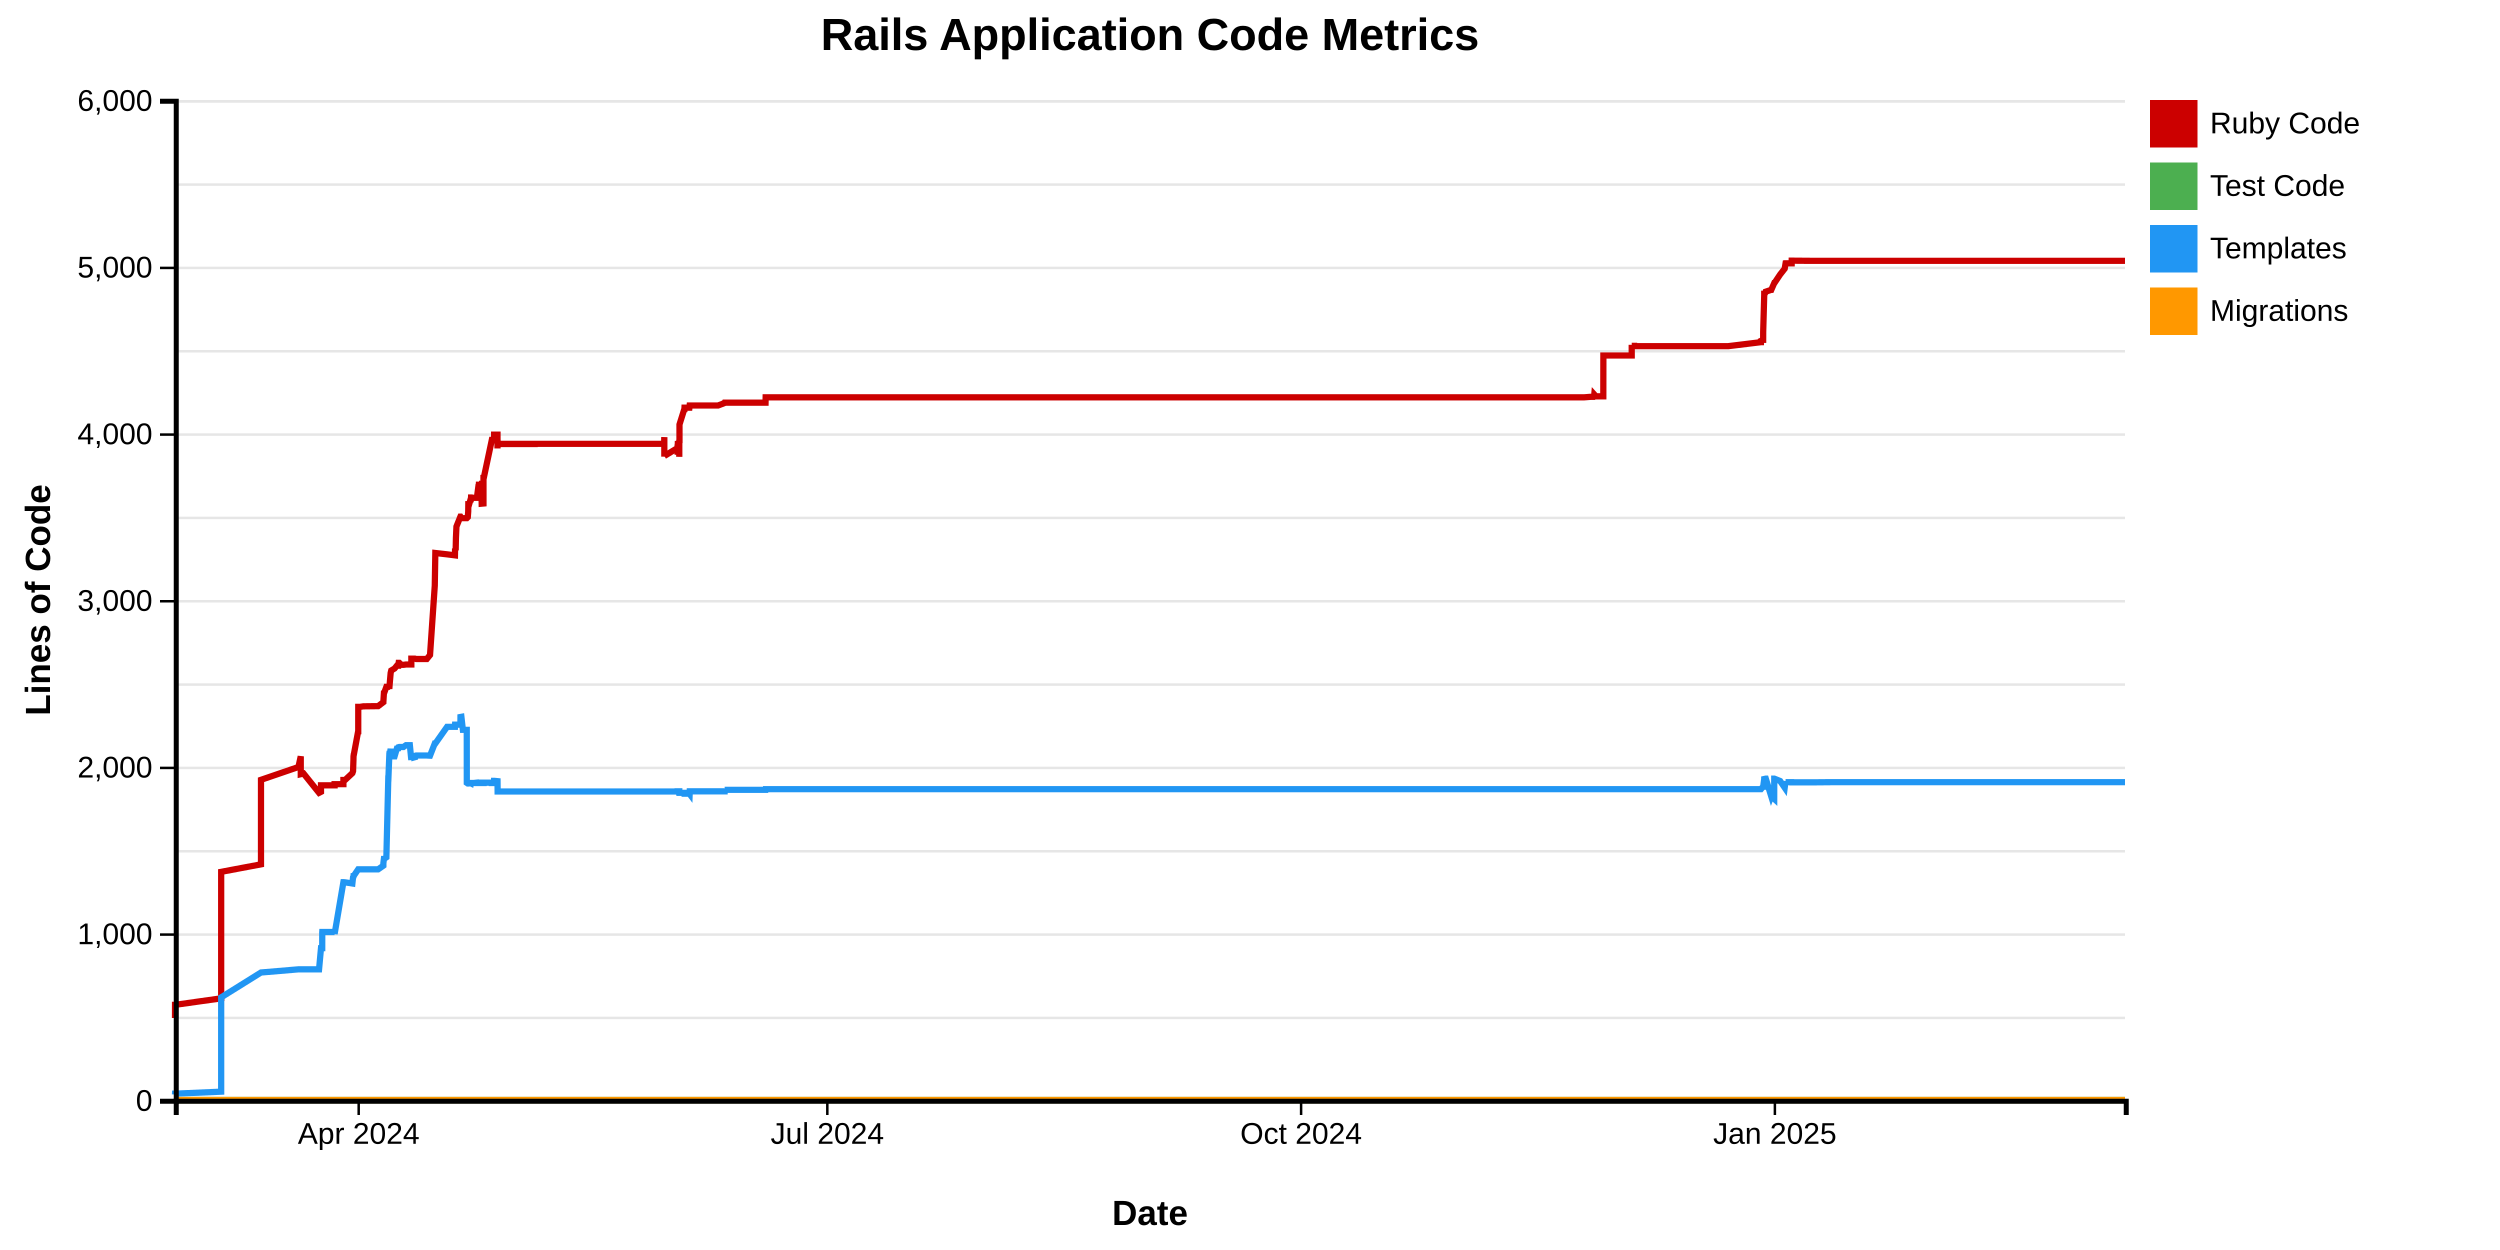
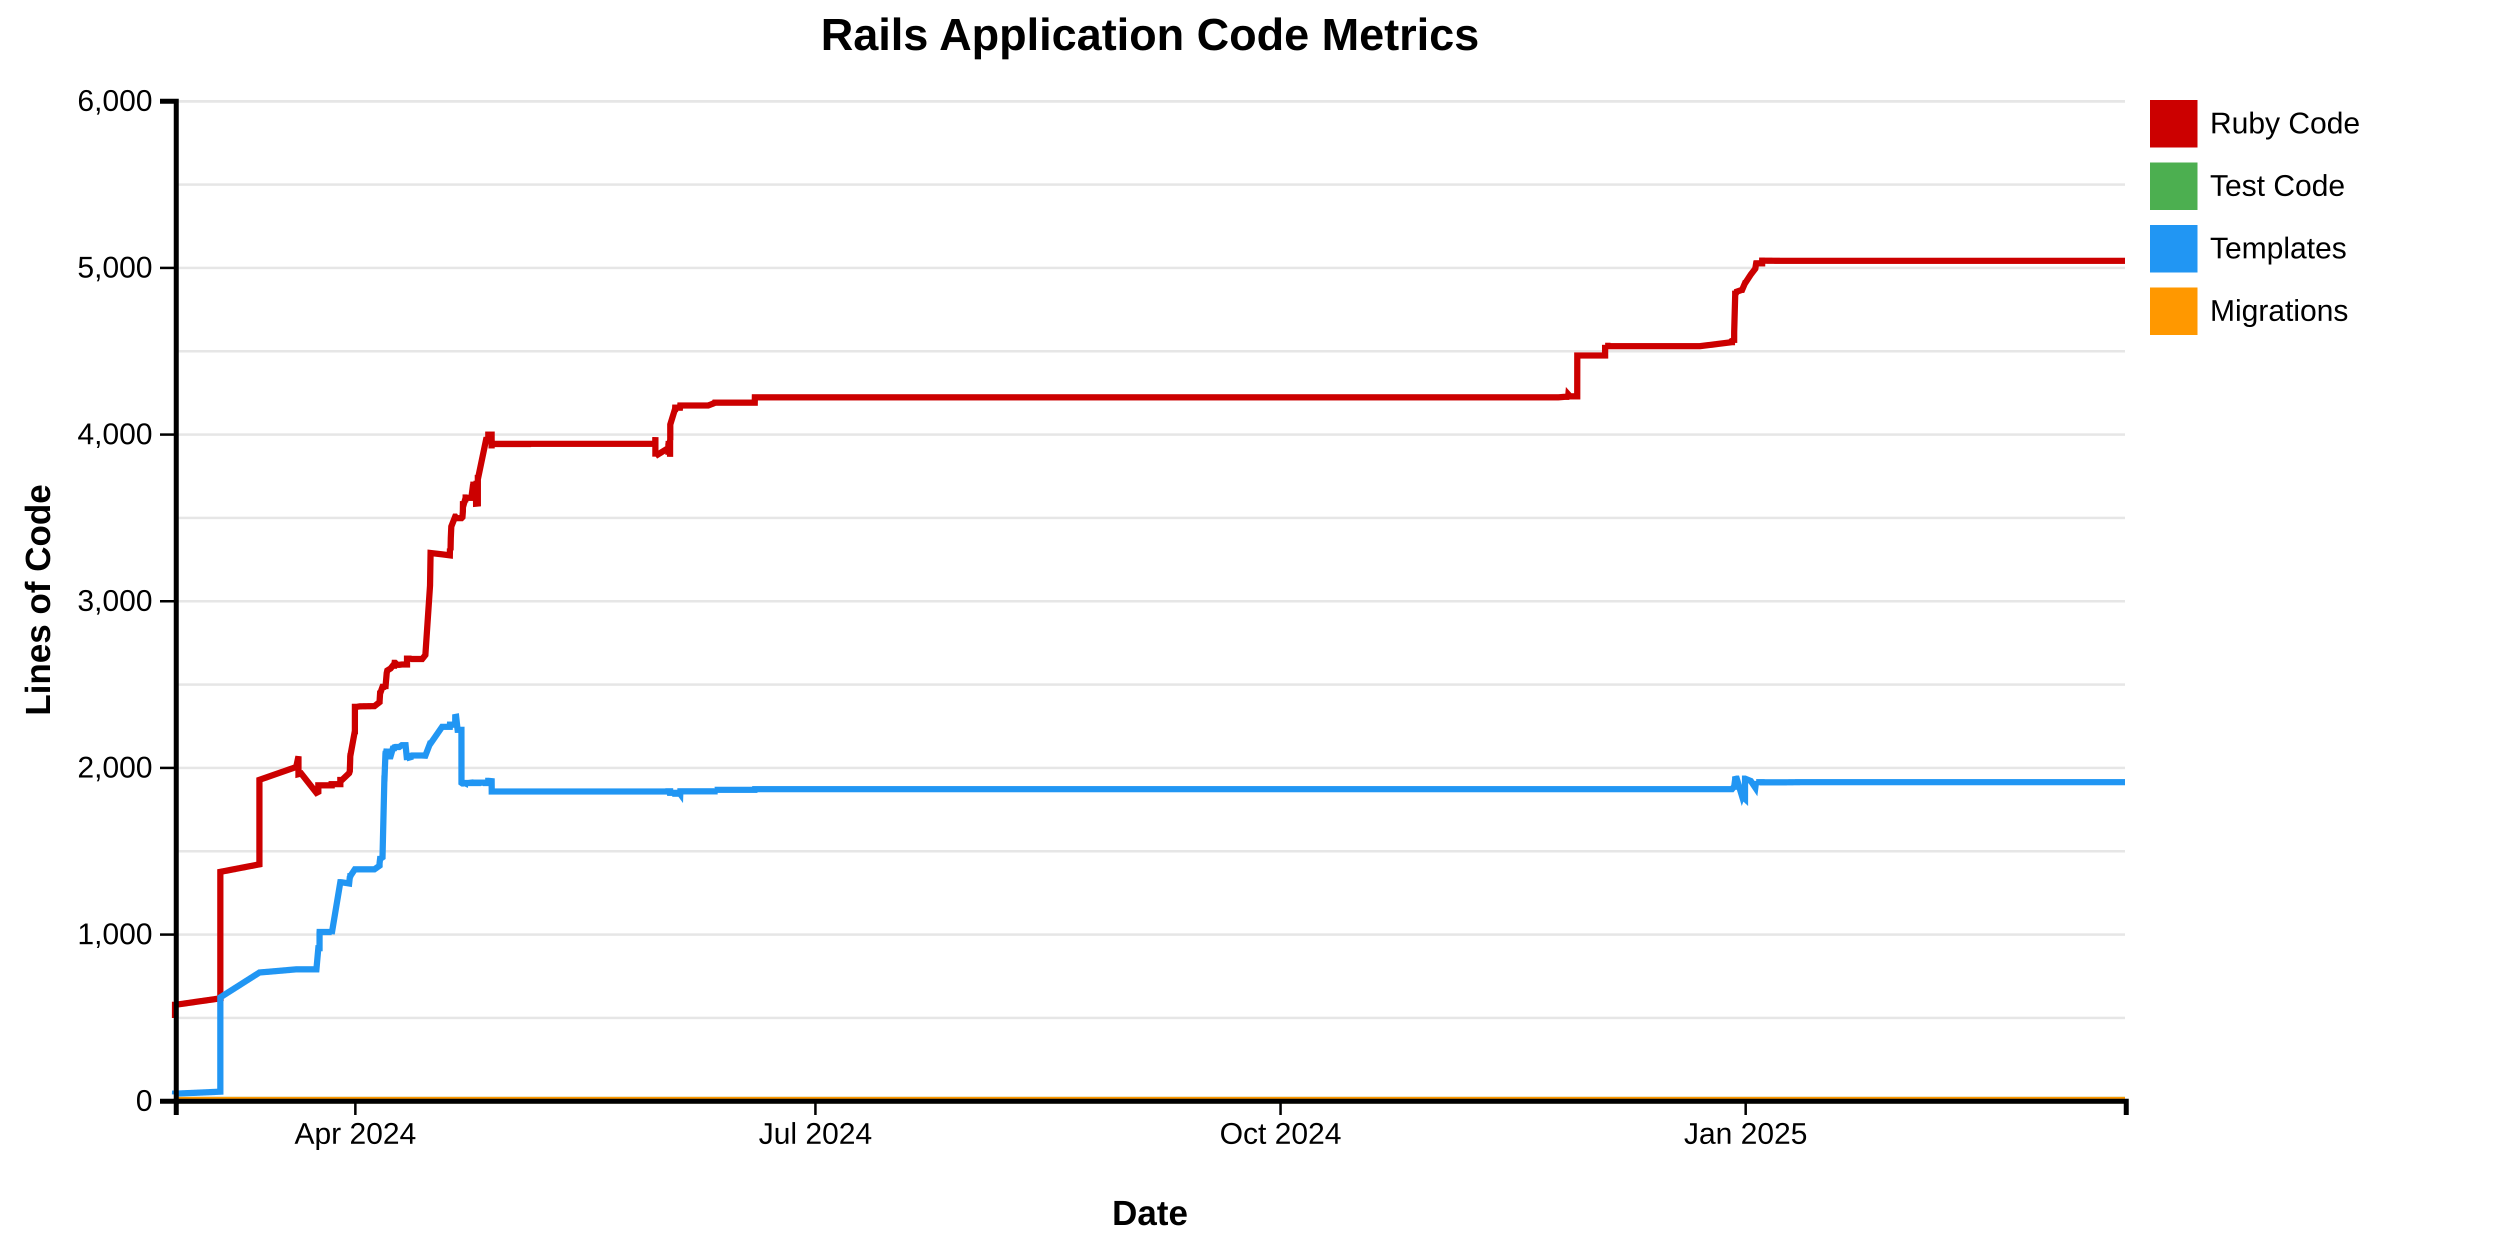
<svg xmlns="http://www.w3.org/2000/svg" width="1000" height="500">
  <rect width="100%" height="100%" fill="white" />
  <g transform="translate(70,40)">
    <g class="grid" opacity="0.1" fill="none" font-size="10" font-family="sans-serif" text-anchor="end">
      <path class="domain" stroke="currentColor" d="M780,400.5H0.5V0.5H780" />
      <g class="tick" opacity="1" transform="translate(0,400.5)">
        <line stroke="currentColor" x2="780" />
        <text fill="currentColor" x="-3" dy="0.32em" />
      </g>
      <g class="tick" opacity="1" transform="translate(0,367.1667)">
        <line stroke="currentColor" x2="780" />
        <text fill="currentColor" x="-3" dy="0.32em" />
      </g>
      <g class="tick" opacity="1" transform="translate(0,333.8333)">
        <line stroke="currentColor" x2="780" />
        <text fill="currentColor" x="-3" dy="0.32em" />
      </g>
      <g class="tick" opacity="1" transform="translate(0,300.5)">
        <line stroke="currentColor" x2="780" />
        <text fill="currentColor" x="-3" dy="0.32em" />
      </g>
      <g class="tick" opacity="1" transform="translate(0,267.1667)">
        <line stroke="currentColor" x2="780" />
        <text fill="currentColor" x="-3" dy="0.32em" />
      </g>
      <g class="tick" opacity="1" transform="translate(0,233.8333)">
        <line stroke="currentColor" x2="780" />
        <text fill="currentColor" x="-3" dy="0.32em" />
      </g>
      <g class="tick" opacity="1" transform="translate(0,200.5)">
        <line stroke="currentColor" x2="780" />
        <text fill="currentColor" x="-3" dy="0.32em" />
      </g>
      <g class="tick" opacity="1" transform="translate(0,167.1667)">
        <line stroke="currentColor" x2="780" />
        <text fill="currentColor" x="-3" dy="0.32em" />
      </g>
      <g class="tick" opacity="1" transform="translate(0,133.8333)">
        <line stroke="currentColor" x2="780" />
        <text fill="currentColor" x="-3" dy="0.32em" />
      </g>
      <g class="tick" opacity="1" transform="translate(0,100.5)">
        <line stroke="currentColor" x2="780" />
        <text fill="currentColor" x="-3" dy="0.32em" />
      </g>
      <g class="tick" opacity="1" transform="translate(0,67.16667)">
        <line stroke="currentColor" x2="780" />
        <text fill="currentColor" x="-3" dy="0.32em" />
      </g>
      <g class="tick" opacity="1" transform="translate(0,33.83333)">
        <line stroke="currentColor" x2="780" />
        <text fill="currentColor" x="-3" dy="0.32em" />
      </g>
      <g class="tick" opacity="1" transform="translate(0,0.5)">
        <line stroke="currentColor" x2="780" />
        <text fill="currentColor" x="-3" dy="0.32em" />
      </g>
    </g>
-     <path fill="none" stroke="#CC0000" stroke-width="2.5" d="M0,367.2L0.015,361.933L0.022,361.933L0.022,361.933L18.471,359.333L18.472,308.733L34.395,305.733L34.395,305.467L34.396,295.333L34.396,294.133L34.397,271.933L49.377,266.8L50.305,262.533L50.306,269.667L51.419,269.4L57.62,277.133L58.399,276.733L58.4,274.133L58.89,274.133L58.903,274.133L58.915,274.133L63.838,274.133L63.838,273.667L67.361,273.667L67.362,272L68.021,272L70.949,269.267L71.222,268.467L71.381,263.867L71.405,262.533L71.414,262.467L71.417,262.467L73.274,252.467L73.284,252.467L73.285,252.467L73.287,252.467L73.293,252.467L73.304,242.733L73.306,242.733L73.697,242.733L74.043,242.733L74.072,242.733L75.334,242.533L80.122,242.467L80.125,242.467L80.127,242.467L80.132,242.467L80.206,242.467L81.237,242.467L81.249,242.467L83.344,240.867L83.344,240.867L83.346,240.733L83.552,237.467L83.561,237.467L84.547,234.733L84.556,234.733L85.314,234.733L85.348,234.733L85.357,234.733L85.718,234.4L85.721,234.4L85.778,234.4L85.785,234.4L85.793,234.4L85.806,234.4L85.843,233.933L86.259,229.2L86.495,228.2L87.828,227.4L88.748,226.267L89.34,226.267L89.479,225.133L89.72,225.133L90.581,225.933L91.369,225.933L91.378,225.933L92.418,225.8L93.942,225.8L94.534,225.8L94.534,223.467L94.541,223.467L95.986,223.467L95.988,223.467L96.472,223.6L99.524,223.6L99.53,223.6L99.535,223.6L99.559,223.6L100.718,223.6L102.011,222L103.911,194.267L104.132,181.2L104.132,181.2L108.826,181.733L111.978,182.133L112.029,179.4L112.266,180.133L112.372,175.2L112.578,170.6L114.156,166.667L114.159,166.667L114.192,166.667L114.556,167.267L115.15,167.267L115.165,167.267L115.166,167.267L116.391,167.267L116.422,167.267L116.705,167.267L116.721,167.267L117.114,166.867L117.288,164.6L117.327,161.667L117.345,161.667L117.353,162.667L117.365,162.667L117.373,162.667L118.236,159.733L118.37,159.733L118.383,159.733L118.429,159.467L118.432,159.067L118.433,159L118.625,159L118.627,159L119.41,159.133L120.625,159.133L120.668,159.133L120.729,159.133L120.73,159.133L120.733,159.133L120.751,159.133L121.473,153.667L121.546,154L121.561,154L121.576,153.867L121.597,152.667L121.606,153.533L121.612,153.533L121.613,153.533L121.613,153.533L121.653,153.533L121.655,153.533L122.396,153.533L122.556,153.533L122.561,153.533L122.676,161.467L123.39,161.4L123.39,151.2L123.442,151.2L123.442,151.467L123.443,151.467L126.738,135.933L126.738,135.933L126.739,135.933L126.739,135.933L126.743,135.933L127.473,135.933L127.651,136.467L127.652,136.467L127.652,136.467L127.653,135.933L127.653,133.867L127.653,133.867L127.655,133.867L129.002,133.867L129.002,134.4L129.002,138.133L129.003,138.133L129.003,138.133L129.011,136.067L129.018,135.867L129.049,137.6L130.803,137.6L145.09,137.6L129.292,137.533L195.681,137.533L195.7,135.333L195.731,134.867L195.731,142.667L195.738,142.4L201.034,139.2L201.036,138.6L201.036,138.6L201.038,138.533L201.038,137.8L201.038,138.467L201.038,138.4L201.047,138.267L201.059,140.667L201.105,140.667L201.107,139.533L201.107,138.933L201.107,138.533L201.128,137.6L201.13,137.6L201.496,137L201.496,138.733L201.71,136.467L201.711,142.733L201.711,142.733L201.711,142.733L201.711,142.733L201.712,141.333L201.712,139.933L201.712,136.333L201.794,135.867L201.794,135.867L201.794,136L201.795,136L201.795,136L201.795,135.933L201.795,135.933L201.795,134.667L201.796,131.333L201.796,129.8L203.74,123.6L203.743,123.6L203.773,123.6L203.8,123.067L205.759,123.067L205.859,122.2L205.901,122.2L217.228,122.2L219.83,121.2L219.83,121.133L219.864,121.067L221.571,121.067L221.576,121.067L230.507,121.067L231.578,121.067L231.582,121.067L231.584,121.067L231.596,121.067L231.604,121.067L231.611,121.067L231.612,121.067L231.613,121.067L231.614,121.067L231.617,121.067L231.618,121.067L231.622,121.067L231.622,121.067L231.648,121.067L231.649,121.067L236.216,121.067L236.263,118.933L238.947,118.933L238.981,118.933L240.599,118.933L240.602,118.933L240.613,118.933L246.113,118.933L255.397,118.933L260.616,118.933L269.812,118.933L270.834,118.933L270.835,118.933L270.835,118.933L270.836,118.933L270.837,118.933L274.964,118.933L289.312,118.933L303.719,118.933L318.259,118.933L332.561,118.933L342.925,118.933L347.098,118.933L361.376,118.933L375.787,118.933L380.319,118.933L380.321,118.933L380.337,118.933L390.266,118.933L390.497,118.933L404.768,118.933L404.932,118.933L419.101,118.933L433.486,118.933L447.978,118.933L462.349,118.933L476.858,118.933L477.028,118.933L491.196,118.933L505.748,118.933L520.024,118.933L534.659,118.933L549.225,118.933L563.652,118.933L566.192,118.733L566.216,118.733L567.259,118.733L567.276,118.733L567.294,118.733L567.32,118.733L567.645,118.2L567.681,118.2L567.717,117.8L568.376,118.533L569.327,118.533L569.335,118.533L571.324,118.533L571.35,102.2L578.059,102.2L582.688,102.2L582.689,97.933L582.693,98.333L583.697,98.333L583.698,98.333L583.708,98.467L584.05,98.467L585.772,98.467L586.351,98.467L586.36,98.467L592.456,98.467L606.796,98.467L621.274,98.467L634.368,96.867L634.375,96.867L634.385,96.333L635.201,95.933L635.254,95.933L635.262,95.933L635.276,92.667L635.694,77.933L635.694,76.4L635.695,76.267L635.698,77.867L636.277,76.867L636.318,76.667L638.493,75.933L638.518,75.933L639.68,73.267L639.702,73.267L639.722,73.267L639.742,73.267L642.051,69.8L643.882,67.467L644.219,65.4L644.232,65.4L644.263,65.333L646.672,65.333L646.688,64.267L654.212,64.333L654.578,64.333L655.75,64.333L662.416,64.333L664.536,64.333L672.321,64.333L672.322,64.333L672.325,64.333L672.325,64.333L678.792,64.333L678.793,64.333L678.793,64.333L678.793,64.333L678.794,64.333L678.796,64.333L678.797,64.333L679.338,64.333L679.339,64.333L690.974,64.333L693.516,64.333L693.517,64.333L705.395,64.333L707.828,64.333L707.829,64.333L719.815,64.333L722.267,64.333L722.268,64.333L734.235,64.333L736.843,64.333L736.844,64.333L748.655,64.333L751.198,64.333L751.199,64.333L763.075,64.333L765.629,64.333L765.63,64.333L777.49,64.333L780,64.333" />
-     <path fill="none" stroke="#4CAF50" stroke-width="2.5" d="M0,400L0.015,400L0.022,400L0.022,400L18.471,400L18.472,400L34.395,400L34.395,400L34.396,400L34.396,400L34.397,400L49.377,400L50.305,400L50.306,400L51.419,400L57.62,400L58.399,400L58.4,400L58.89,400L58.903,400L58.915,400L63.838,400L63.838,400L67.361,400L67.362,400L68.021,400L70.949,400L71.222,400L71.381,400L71.405,400L71.414,400L71.417,400L73.274,400L73.284,400L73.285,400L73.287,400L73.293,400L73.304,400L73.306,400L73.697,400L74.043,400L74.072,400L75.334,400L80.122,400L80.125,400L80.127,400L80.132,400L80.206,400L81.237,400L81.249,400L83.344,400L83.344,400L83.346,400L83.552,400L83.561,400L84.547,400L84.556,400L85.314,400L85.348,400L85.357,400L85.718,400L85.721,400L85.778,400L85.785,400L85.793,400L85.806,400L85.843,400L86.259,400L86.495,400L87.828,400L88.748,400L89.34,400L89.479,400L89.72,400L90.581,400L91.369,400L91.378,400L92.418,400L93.942,400L94.534,400L94.534,400L94.541,400L95.986,400L95.988,400L96.472,400L99.524,400L99.53,400L99.535,400L99.559,400L100.718,400L102.011,400L103.911,400L104.132,400L104.132,400L108.826,400L111.978,400L112.029,400L112.266,400L112.372,400L112.578,400L114.156,400L114.159,400L114.192,400L114.556,400L115.15,400L115.165,400L115.166,400L116.391,400L116.422,400L116.705,400L116.721,400L117.114,400L117.288,400L117.327,400L117.345,400L117.353,400L117.365,400L117.373,400L118.236,400L118.37,400L118.383,400L118.429,400L118.432,400L118.433,400L118.625,400L118.627,400L119.41,400L120.625,400L120.668,400L120.729,400L120.73,400L120.733,400L120.751,400L121.473,400L121.546,400L121.561,400L121.576,400L121.597,400L121.606,400L121.612,400L121.613,400L121.613,400L121.653,400L121.655,400L122.396,400L122.556,400L122.561,400L122.676,400L123.39,400L123.39,400L123.442,400L123.442,400L123.443,400L126.738,400L126.738,400L126.739,400L126.739,400L126.743,400L127.473,400L127.651,400L127.652,400L127.652,400L127.653,400L127.653,400L127.653,400L127.655,400L129.002,400L129.002,400L129.002,400L129.003,400L129.003,400L129.011,400L129.018,400L129.049,400L130.803,400L145.09,400L129.292,400L195.681,400L195.7,400L195.731,400L195.731,400L195.738,400L201.034,400L201.036,400L201.036,400L201.038,400L201.038,400L201.038,400L201.038,400L201.047,400L201.059,400L201.105,400L201.107,400L201.107,400L201.107,400L201.128,400L201.13,400L201.496,400L201.496,400L201.71,400L201.711,400L201.711,400L201.711,400L201.711,400L201.712,400L201.712,400L201.712,400L201.794,400L201.794,400L201.794,400L201.795,400L201.795,400L201.795,400L201.795,400L201.795,400L201.796,400L201.796,400L203.74,400L203.743,400L203.773,400L203.8,400L205.759,400L205.859,400L205.901,400L217.228,400L219.83,400L219.83,400L219.864,400L221.571,400L221.576,400L230.507,400L231.578,400L231.582,400L231.584,400L231.596,400L231.604,400L231.611,400L231.612,400L231.613,400L231.614,400L231.617,400L231.618,400L231.622,400L231.622,400L231.648,400L231.649,400L236.216,400L236.263,400L238.947,400L238.981,400L240.599,400L240.602,400L240.613,400L246.113,400L255.397,400L260.616,400L269.812,400L270.834,400L270.835,400L270.835,400L270.836,400L270.837,400L274.964,400L289.312,400L303.719,400L318.259,400L332.561,400L342.925,400L347.098,400L361.376,400L375.787,400L380.319,400L380.321,400L380.337,400L390.266,400L390.497,400L404.768,400L404.932,400L419.101,400L433.486,400L447.978,400L462.349,400L476.858,400L477.028,400L491.196,400L505.748,400L520.024,400L534.659,400L549.225,400L563.652,400L566.192,400L566.216,400L567.259,400L567.276,400L567.294,400L567.32,400L567.645,400L567.681,400L567.717,400L568.376,400L569.327,400L569.335,400L571.324,400L571.35,400L578.059,400L582.688,400L582.689,400L582.693,400L583.697,400L583.698,400L583.708,400L584.05,400L585.772,400L586.351,400L586.36,400L592.456,400L606.796,400L621.274,400L634.368,400L634.375,400L634.385,400L635.201,400L635.254,400L635.262,400L635.276,400L635.694,400L635.694,400L635.695,400L635.698,400L636.277,400L636.318,400L638.493,400L638.518,400L639.68,400L639.702,400L639.722,400L639.742,400L642.051,400L643.882,400L644.219,400L644.232,400L644.263,400L646.672,400L646.688,400L654.212,400L654.578,400L655.75,400L662.416,400L664.536,400L672.321,400L672.322,400L672.325,400L672.325,400L678.792,400L678.793,400L678.793,400L678.793,400L678.794,400L678.796,400L678.797,400L679.338,400L679.339,400L690.974,400L693.516,400L693.517,400L705.395,400L707.828,400L707.829,400L719.815,400L722.267,400L722.268,400L734.235,400L736.843,400L736.844,400L748.655,400L751.198,400L751.199,400L763.075,400L765.629,400L765.63,400L777.49,400L780,400" />
-     <path fill="none" stroke="#2196F3" stroke-width="2.5" d="M0,397.8L0.015,397.467L0.022,397.467L0.022,397.467L18.471,396.667L18.472,358.933L34.395,349L34.395,349L34.396,349L34.396,349L34.397,349L49.377,347.733L50.305,347.733L50.306,347.733L51.419,347.733L57.62,347.733L58.399,339.267L58.4,339.267L58.89,339.267L58.903,333L58.915,332.8L63.838,332.8L63.838,333.6L67.361,312.867L67.362,312.867L68.021,312.933L70.949,313.4L71.222,310.933L71.381,310.733L71.405,310.467L71.414,310.467L71.417,310.467L73.274,307.733L73.284,307.733L73.285,307.733L73.287,307.733L73.293,307.733L73.304,307.733L73.306,307.733L73.697,307.733L74.043,307.733L74.072,307.733L75.334,307.733L80.122,307.733L80.125,307.733L80.127,307.733L80.132,307.733L80.206,307.733L81.237,307.733L81.249,307.733L83.344,306.267L83.344,306.267L83.346,305.333L83.552,303.6L83.561,303.6L84.547,302.933L84.556,302.533L85.314,271.4L85.348,271.4L85.357,271.4L85.718,262.267L85.721,262.267L85.778,261.533L85.785,261.533L85.793,261.533L85.806,261.533L85.843,262.333L86.259,259.533L86.495,262.533L87.828,262.533L88.748,259.4L89.34,259.333L89.479,258.867L89.72,258.8L90.581,258.8L91.369,258.8L91.378,258.8L92.418,258.067L93.942,258.067L94.534,264L94.534,263.267L94.541,263.267L95.986,262.867L95.988,262.333L96.472,262.2L99.524,262.2L99.53,262.2L99.535,262.2L99.559,262.2L100.718,262.2L102.011,262.267L103.911,257.4L104.132,257.4L104.132,257.4L108.826,250.733L111.978,250.733L112.029,249.867L112.266,249.867L112.372,249.867L112.578,249.867L114.156,249.867L114.159,249.867L114.192,246.8L114.556,246.733L115.15,251.933L115.165,251.933L115.166,251.933L116.391,251.933L116.422,251.933L116.705,251.933L116.721,273.133L117.114,273.4L117.288,273.4L117.327,273.4L117.345,273.4L117.353,273.4L117.365,273.4L117.373,273.4L118.236,273.267L118.37,273.333L118.383,273.267L118.429,273.2L118.432,273.2L118.433,273.2L118.625,273.2L118.627,273.2L119.41,273.2L120.625,273.067L120.668,273.2L120.729,273.2L120.73,273.2L120.733,273.2L120.751,273.2L121.473,273.067L121.546,273.067L121.561,273.067L121.576,273.067L121.597,273.067L121.606,273.067L121.612,273.067L121.613,273.067L121.613,273.067L121.653,273.2L121.655,273.2L122.396,273.2L122.556,273.2L122.561,273.2L122.676,273.2L123.39,273.2L123.39,273.2L123.442,273.2L123.442,273.2L123.443,273.067L126.738,273.067L126.738,273.067L126.739,273.2L126.739,273.2L126.743,273.2L127.473,273.2L127.651,273.2L127.652,273.2L127.652,273.2L127.653,272.333L127.653,272.333L127.653,272.333L127.655,272.333L129.002,272.467L129.002,272.467L129.002,272.467L129.003,273.267L129.003,273.267L129.011,273.267L129.018,273.267L129.049,276.6L130.803,276.6L145.09,276.6L129.292,276.6L195.681,276.6L195.7,276.6L195.731,276.6L195.731,276.6L195.738,276.6L201.034,276.6L201.036,276.533L201.036,276.533L201.038,276.533L201.038,276.533L201.038,276.533L201.038,276.533L201.047,276.533L201.059,276.533L201.105,276.533L201.107,276.533L201.107,276.533L201.107,276.533L201.128,276.533L201.13,276.533L201.496,276.533L201.496,276.533L201.71,276.533L201.711,276.533L201.711,276.533L201.711,276.533L201.711,276.867L201.712,276.867L201.712,276.867L201.712,276.867L201.794,277.067L201.794,277.067L201.794,277.067L201.795,277.133L201.795,277.133L201.795,277.133L201.795,277.133L201.795,277.133L201.796,277.133L201.796,277.133L203.74,277.133L203.743,277.133L203.773,277.467L203.8,277.467L205.759,277.467L205.859,277.6L205.901,276.533L217.228,276.533L219.83,276.533L219.83,275.867L219.864,275.933L221.571,275.933L221.576,275.933L230.507,275.933L231.578,275.933L231.582,275.933L231.584,275.933L231.596,275.933L231.604,275.933L231.611,275.933L231.612,275.933L231.613,275.933L231.614,275.933L231.617,275.933L231.618,275.933L231.622,275.933L231.622,275.933L231.648,275.933L231.649,275.933L236.216,275.933L236.263,275.667L238.947,275.667L238.981,275.667L240.599,275.667L240.602,275.667L240.613,275.667L246.113,275.667L255.397,275.667L260.616,275.667L269.812,275.667L270.834,275.667L270.835,275.667L270.835,275.667L270.836,275.667L270.837,275.667L274.964,275.667L289.312,275.667L303.719,275.667L318.259,275.667L332.561,275.667L342.925,275.667L347.098,275.667L361.376,275.667L375.787,275.667L380.319,275.667L380.321,275.667L380.337,275.667L390.266,275.667L390.497,275.667L404.768,275.667L404.932,275.667L419.101,275.667L433.486,275.667L447.978,275.667L462.349,275.667L476.858,275.667L477.028,275.667L491.196,275.667L505.748,275.667L520.024,275.667L534.659,275.667L549.225,275.667L563.652,275.667L566.192,275.667L566.216,275.667L567.259,275.667L567.276,275.667L567.294,275.667L567.32,275.667L567.645,275.667L567.681,275.667L567.717,275.667L568.376,275.667L569.327,275.667L569.335,275.667L571.324,275.667L571.35,275.667L578.059,275.667L582.688,275.667L582.689,275.667L582.693,275.667L583.697,275.667L583.698,275.667L583.708,275.667L584.05,275.667L585.772,275.667L586.351,275.667L586.36,275.667L592.456,275.667L606.796,275.667L621.274,275.667L634.368,275.667L634.375,275.667L634.385,275.667L635.201,274.667L635.254,274.667L635.262,274.667L635.276,274.667L635.694,271.6L635.694,273L635.695,273L635.698,271.6L636.277,271.467L636.318,271.467L638.493,278.533L638.518,278.467L639.68,279.533L639.702,271.467L639.722,271.467L639.742,271.467L642.051,272.4L643.882,275.067L644.219,272.467L644.232,272.867L644.263,272.867L646.672,272.867L646.688,272.933L654.212,272.933L654.578,272.933L655.75,272.933L662.416,272.867L664.536,272.867L672.321,272.867L672.322,272.867L672.325,272.867L672.325,272.867L678.792,272.867L678.793,272.867L678.793,272.867L678.793,272.867L678.794,272.867L678.796,272.867L678.797,272.867L679.338,272.867L679.339,272.867L690.974,272.867L693.516,272.867L693.517,272.867L705.395,272.867L707.828,272.867L707.829,272.867L719.815,272.867L722.267,272.867L722.268,272.867L734.235,272.867L736.843,272.867L736.844,272.867L748.655,272.867L751.198,272.867L751.199,272.867L763.075,272.867L765.629,272.867L765.63,272.867L777.49,272.867L780,272.867" />
-     <path fill="none" stroke="#FF9800" stroke-width="2.5" d="M0,400L0.015,400L0.022,400L0.022,400L18.471,400L18.472,400L34.395,400L34.395,400L34.396,400L34.396,400L34.397,400L49.377,400L50.305,400L50.306,400L51.419,400L57.62,400L58.399,400L58.4,400L58.89,400L58.903,400L58.915,400L63.838,400L63.838,400L67.361,400L67.362,400L68.021,400L70.949,400L71.222,400L71.381,400L71.405,400L71.414,400L71.417,400L73.274,400L73.284,400L73.285,400L73.287,400L73.293,400L73.304,400L73.306,400L73.697,400L74.043,400L74.072,400L75.334,400L80.122,400L80.125,400L80.127,400L80.132,400L80.206,400L81.237,400L81.249,400L83.344,400L83.344,400L83.346,400L83.552,400L83.561,400L84.547,400L84.556,400L85.314,400L85.348,400L85.357,400L85.718,400L85.721,400L85.778,400L85.785,400L85.793,400L85.806,400L85.843,400L86.259,400L86.495,400L87.828,400L88.748,400L89.34,400L89.479,400L89.72,400L90.581,400L91.369,400L91.378,400L92.418,400L93.942,400L94.534,400L94.534,400L94.541,400L95.986,400L95.988,400L96.472,400L99.524,400L99.53,400L99.535,400L99.559,400L100.718,400L102.011,400L103.911,400L104.132,400L104.132,400L108.826,400L111.978,400L112.029,400L112.266,400L112.372,400L112.578,400L114.156,400L114.159,400L114.192,400L114.556,400L115.15,400L115.165,400L115.166,400L116.391,400L116.422,400L116.705,400L116.721,400L117.114,400L117.288,400L117.327,400L117.345,400L117.353,400L117.365,400L117.373,400L118.236,400L118.37,400L118.383,400L118.429,400L118.432,400L118.433,400L118.625,400L118.627,400L119.41,400L120.625,400L120.668,400L120.729,400L120.73,400L120.733,400L120.751,400L121.473,400L121.546,400L121.561,400L121.576,400L121.597,400L121.606,400L121.612,400L121.613,400L121.613,400L121.653,400L121.655,400L122.396,400L122.556,400L122.561,400L122.676,400L123.39,400L123.39,400L123.442,400L123.442,400L123.443,400L126.738,400L126.738,400L126.739,400L126.739,400L126.743,400L127.473,400L127.651,400L127.652,400L127.652,400L127.653,400L127.653,400L127.653,400L127.655,400L129.002,400L129.002,400L129.002,400L129.003,400L129.003,400L129.011,400L129.018,400L129.049,400L130.803,400L145.09,400L129.292,400L195.681,400L195.7,400L195.731,400L195.731,400L195.738,400L201.034,400L201.036,400L201.036,400L201.038,400L201.038,400L201.038,400L201.038,400L201.047,400L201.059,400L201.105,400L201.107,400L201.107,400L201.107,400L201.128,400L201.13,400L201.496,400L201.496,400L201.71,400L201.711,400L201.711,400L201.711,400L201.711,400L201.712,400L201.712,400L201.712,400L201.794,400L201.794,400L201.794,400L201.795,400L201.795,400L201.795,400L201.795,400L201.795,400L201.796,400L201.796,400L203.74,400L203.743,400L203.773,400L203.8,400L205.759,400L205.859,400L205.901,400L217.228,400L219.83,400L219.83,400L219.864,400L221.571,400L221.576,400L230.507,400L231.578,400L231.582,400L231.584,400L231.596,400L231.604,400L231.611,400L231.612,400L231.613,400L231.614,400L231.617,400L231.618,400L231.622,400L231.622,400L231.648,400L231.649,400L236.216,400L236.263,400L238.947,400L238.981,400L240.599,400L240.602,400L240.613,400L246.113,400L255.397,400L260.616,400L269.812,400L270.834,400L270.835,400L270.835,400L270.836,400L270.837,400L274.964,400L289.312,400L303.719,400L318.259,400L332.561,400L342.925,400L347.098,400L361.376,400L375.787,400L380.319,400L380.321,400L380.337,400L390.266,400L390.497,400L404.768,400L404.932,400L419.101,400L433.486,400L447.978,400L462.349,400L476.858,400L477.028,400L491.196,400L505.748,400L520.024,400L534.659,400L549.225,400L563.652,400L566.192,400L566.216,400L567.259,400L567.276,400L567.294,400L567.32,400L567.645,400L567.681,400L567.717,400L568.376,400L569.327,400L569.335,400L571.324,400L571.35,400L578.059,400L582.688,400L582.689,400L582.693,400L583.697,400L583.698,400L583.708,400L584.05,400L585.772,400L586.351,400L586.36,400L592.456,400L606.796,400L621.274,400L634.368,400L634.375,400L634.385,400L635.201,400L635.254,400L635.262,400L635.276,400L635.694,400L635.694,400L635.695,400L635.698,400L636.277,400L636.318,400L638.493,400L638.518,400L639.68,400L639.702,400L639.722,400L639.742,400L642.051,400L643.882,400L644.219,400L644.232,400L644.263,400L646.672,400L646.688,400L654.212,400L654.578,400L655.75,400L662.416,400L664.536,400L672.321,400L672.322,400L672.325,400L672.325,400L678.792,400L678.793,400L678.793,400L678.793,400L678.794,400L678.796,400L678.797,400L679.338,400L679.339,400L690.974,400L693.516,400L693.517,400L705.395,400L707.828,400L707.829,400L719.815,400L722.267,400L722.268,400L734.235,400L736.843,400L736.844,400L748.655,400L751.198,400L751.199,400L763.075,400L765.629,400L765.63,400L777.49,400L780,400" />
+     <path fill="none" stroke="#CC0000" stroke-width="2.5" d="M0,367.2L0.015,361.933L0.021,361.933L0.022,361.933L18.134,359.333L18.135,308.733L33.767,305.733L33.767,305.467L33.768,295.333L33.768,294.133L33.769,271.933L48.475,266.8L49.386,262.533L49.387,269.667L50.48,269.4L56.568,277.133L57.332,276.733L57.333,274.133L57.814,274.133L57.827,274.133L57.839,274.133L62.672,274.133L62.672,273.667L66.13,273.667L66.131,272L66.779,272L69.653,269.267L69.922,268.467L70.077,263.867L70.101,262.533L70.109,262.467L70.113,262.467L71.936,252.467L71.946,252.467L71.947,252.467L71.949,252.467L71.954,252.467L71.966,242.733L71.967,242.733L72.351,242.733L72.691,242.733L72.719,242.733L73.958,242.533L78.659,242.467L78.662,242.467L78.663,242.467L78.668,242.467L78.741,242.467L79.753,242.467L79.765,242.467L81.822,240.867L81.822,240.867L81.824,240.733L82.025,237.467L82.034,237.467L83.003,234.733L83.011,234.733L83.755,234.733L83.789,234.733L83.798,234.733L84.152,234.4L84.156,234.4L84.211,234.4L84.218,234.4L84.226,234.4L84.239,234.4L84.275,233.933L84.683,229.2L84.915,228.2L86.224,227.4L87.127,226.267L87.708,226.267L87.844,225.133L88.081,225.133L88.926,225.933L89.7,225.933L89.709,225.933L90.73,225.8L92.226,225.8L92.807,225.8L92.808,223.467L92.814,223.467L94.233,223.467L94.235,223.467L94.71,223.6L97.706,223.6L97.712,223.6L97.717,223.6L97.74,223.6L98.879,223.6L100.148,222L102.013,194.267L102.23,181.2L102.23,181.2L106.839,181.733L109.932,182.133L109.983,179.4L110.215,180.133L110.32,175.2L110.522,170.6L112.071,166.667L112.074,166.667L112.106,166.667L112.463,167.267L113.047,167.267L113.061,167.267L113.062,167.267L114.265,167.267L114.296,167.267L114.573,167.267L114.59,167.267L114.975,166.867L115.146,164.6L115.184,161.667L115.201,161.667L115.209,162.667L115.221,162.667L115.229,162.667L116.076,159.733L116.208,159.733L116.22,159.733L116.266,159.467L116.269,159.067L116.269,159L116.458,159L116.46,159L117.229,159.133L118.422,159.133L118.464,159.133L118.524,159.133L118.525,159.133L118.527,159.133L118.545,159.133L119.254,153.667L119.326,154L119.34,154L119.356,153.867L119.376,152.667L119.385,153.533L119.391,153.533L119.392,153.533L119.392,153.533L119.431,153.533L119.433,153.533L120.16,153.533L120.318,153.533L120.323,153.533L120.435,161.467L121.136,161.4L121.137,151.2L121.188,151.2L121.188,151.467L121.188,151.467L124.423,135.933L124.424,135.933L124.424,135.933L124.425,135.933L124.428,135.933L125.144,135.933L125.32,136.467L125.32,136.467L125.321,136.467L125.321,135.933L125.322,133.867L125.322,133.867L125.324,133.867L126.645,133.867L126.646,134.4L126.646,138.133L126.647,138.133L126.647,138.133L126.654,136.067L126.662,135.867L126.692,137.6L128.414,137.6L142.44,137.6L126.93,137.533L192.107,137.533L192.126,135.333L192.156,134.867L192.156,142.667L192.163,142.4L197.362,139.2L197.364,138.6L197.365,138.6L197.366,138.533L197.366,137.8L197.366,138.467L197.367,138.4L197.375,138.267L197.387,140.667L197.432,140.667L197.433,139.533L197.434,138.933L197.434,138.533L197.455,137.6L197.457,137.6L197.815,137L197.816,138.733L198.026,136.467L198.026,142.733L198.027,142.733L198.027,142.733L198.027,142.733L198.028,141.333L198.028,139.933L198.028,136.333L198.108,135.867L198.109,135.867L198.109,136L198.109,136L198.109,136L198.109,135.933L198.109,135.933L198.11,134.667L198.11,131.333L198.11,129.8L200.019,123.6L200.022,123.6L200.051,123.6L200.078,123.067L202.001,123.067L202.099,122.2L202.141,122.2L213.26,122.2L215.815,121.2L215.815,121.133L215.848,121.067L217.524,121.067L217.529,121.067L226.296,121.067L227.348,121.067L227.352,121.067L227.354,121.067L227.366,121.067L227.373,121.067L227.381,121.067L227.382,121.067L227.382,121.067L227.384,121.067L227.387,121.067L227.387,121.067L227.391,121.067L227.391,121.067L227.417,121.067L227.418,121.067L231.901,121.067L231.947,118.933L234.583,118.933L234.616,118.933L236.204,118.933L236.207,118.933L236.219,118.933L241.618,118.933L250.732,118.933L255.856,118.933L264.884,118.933L265.887,118.933L265.888,118.933L265.888,118.933L265.889,118.933L265.89,118.933L269.942,118.933L284.028,118.933L298.172,118.933L312.446,118.933L326.487,118.933L336.662,118.933L340.758,118.933L354.775,118.933L368.924,118.933L373.373,118.933L373.374,118.933L373.39,118.933L383.138,118.933L383.365,118.933L397.375,118.933L397.536,118.933L411.447,118.933L425.569,118.933L439.796,118.933L453.904,118.933L468.149,118.933L468.315,118.933L482.224,118.933L496.511,118.933L510.526,118.933L524.893,118.933L539.194,118.933L553.357,118.933L555.85,118.733L555.875,118.733L556.898,118.733L556.915,118.733L556.932,118.733L556.958,118.733L557.277,118.2L557.312,118.2L557.348,117.8L557.995,118.533L558.929,118.533L558.937,118.533L560.89,118.533L560.915,102.2L567.501,102.2L572.045,102.2L572.046,97.933L572.051,98.333L573.036,98.333L573.037,98.333L573.047,98.467L573.383,98.467L575.073,98.467L575.642,98.467L575.651,98.467L581.635,98.467L595.713,98.467L609.927,98.467L622.782,96.867L622.788,96.867L622.798,96.333L623.599,95.933L623.652,95.933L623.659,95.933L623.673,92.667L624.083,77.933L624.084,76.4L624.084,76.267L624.088,77.867L624.656,76.867L624.696,76.667L626.831,75.933L626.856,75.933L627.996,73.267L628.018,73.267L628.037,73.267L628.058,73.267L630.324,69.8L632.122,67.467L632.453,65.4L632.465,65.4L632.496,65.333L634.861,65.333L634.877,64.267L642.263,64.333L642.623,64.333L643.774,64.333L650.317,64.333L652.398,64.333L660.042,64.333L660.042,64.333L660.045,64.333L660.045,64.333L666.395,64.333L666.395,64.333L666.395,64.333L666.396,64.333L666.396,64.333L666.398,64.333L666.399,64.333L666.93,64.333L666.931,64.333L678.354,64.333L680.849,64.333L680.85,64.333L692.512,64.333L694.9,64.333L694.9,64.333L706.668,64.333L709.075,64.333L709.076,64.333L720.825,64.333L723.385,64.333L723.386,64.333L734.981,64.333L737.477,64.333L737.478,64.333L749.137,64.333L751.645,64.333L751.646,64.333L763.289,64.333L765.754,64.333L765.755,64.333L777.45,64.333L780,64.333" />
+     <path fill="none" stroke="#4CAF50" stroke-width="2.5" d="M0,400L0.015,400L0.021,400L0.022,400L18.134,400L18.135,400L33.767,400L33.767,400L33.768,400L33.768,400L33.769,400L48.475,400L49.386,400L49.387,400L50.48,400L56.568,400L57.332,400L57.333,400L57.814,400L57.827,400L57.839,400L62.672,400L62.672,400L66.13,400L66.131,400L66.779,400L69.653,400L69.922,400L70.077,400L70.101,400L70.109,400L70.113,400L71.936,400L71.946,400L71.947,400L71.949,400L71.954,400L71.966,400L71.967,400L72.351,400L72.691,400L72.719,400L73.958,400L78.659,400L78.662,400L78.663,400L78.668,400L78.741,400L79.753,400L79.765,400L81.822,400L81.822,400L81.824,400L82.025,400L82.034,400L83.003,400L83.011,400L83.755,400L83.789,400L83.798,400L84.152,400L84.156,400L84.211,400L84.218,400L84.226,400L84.239,400L84.275,400L84.683,400L84.915,400L86.224,400L87.127,400L87.708,400L87.844,400L88.081,400L88.926,400L89.7,400L89.709,400L90.73,400L92.226,400L92.807,400L92.808,400L92.814,400L94.233,400L94.235,400L94.71,400L97.706,400L97.712,400L97.717,400L97.74,400L98.879,400L100.148,400L102.013,400L102.23,400L102.23,400L106.839,400L109.932,400L109.983,400L110.215,400L110.32,400L110.522,400L112.071,400L112.074,400L112.106,400L112.463,400L113.047,400L113.061,400L113.062,400L114.265,400L114.296,400L114.573,400L114.59,400L114.975,400L115.146,400L115.184,400L115.201,400L115.209,400L115.221,400L115.229,400L116.076,400L116.208,400L116.22,400L116.266,400L116.269,400L116.269,400L116.458,400L116.46,400L117.229,400L118.422,400L118.464,400L118.524,400L118.525,400L118.527,400L118.545,400L119.254,400L119.326,400L119.34,400L119.356,400L119.376,400L119.385,400L119.391,400L119.392,400L119.392,400L119.431,400L119.433,400L120.16,400L120.318,400L120.323,400L120.435,400L121.136,400L121.137,400L121.188,400L121.188,400L121.188,400L124.423,400L124.424,400L124.424,400L124.425,400L124.428,400L125.144,400L125.32,400L125.32,400L125.321,400L125.321,400L125.322,400L125.322,400L125.324,400L126.645,400L126.646,400L126.646,400L126.647,400L126.647,400L126.654,400L126.662,400L126.692,400L128.414,400L142.44,400L126.93,400L192.107,400L192.126,400L192.156,400L192.156,400L192.163,400L197.362,400L197.364,400L197.365,400L197.366,400L197.366,400L197.366,400L197.367,400L197.375,400L197.387,400L197.432,400L197.433,400L197.434,400L197.434,400L197.455,400L197.457,400L197.815,400L197.816,400L198.026,400L198.026,400L198.027,400L198.027,400L198.027,400L198.028,400L198.028,400L198.028,400L198.108,400L198.109,400L198.109,400L198.109,400L198.109,400L198.109,400L198.109,400L198.11,400L198.11,400L198.11,400L200.019,400L200.022,400L200.051,400L200.078,400L202.001,400L202.099,400L202.141,400L213.26,400L215.815,400L215.815,400L215.848,400L217.524,400L217.529,400L226.296,400L227.348,400L227.352,400L227.354,400L227.366,400L227.373,400L227.381,400L227.382,400L227.382,400L227.384,400L227.387,400L227.387,400L227.391,400L227.391,400L227.417,400L227.418,400L231.901,400L231.947,400L234.583,400L234.616,400L236.204,400L236.207,400L236.219,400L241.618,400L250.732,400L255.856,400L264.884,400L265.887,400L265.888,400L265.888,400L265.889,400L265.89,400L269.942,400L284.028,400L298.172,400L312.446,400L326.487,400L336.662,400L340.758,400L354.775,400L368.924,400L373.373,400L373.374,400L373.39,400L383.138,400L383.365,400L397.375,400L397.536,400L411.447,400L425.569,400L439.796,400L453.904,400L468.149,400L468.315,400L482.224,400L496.511,400L510.526,400L524.893,400L539.194,400L553.357,400L555.85,400L555.875,400L556.898,400L556.915,400L556.932,400L556.958,400L557.277,400L557.312,400L557.348,400L557.995,400L558.929,400L558.937,400L560.89,400L560.915,400L567.501,400L572.045,400L572.046,400L572.051,400L573.036,400L573.037,400L573.047,400L573.383,400L575.073,400L575.642,400L575.651,400L581.635,400L595.713,400L609.927,400L622.782,400L622.788,400L622.798,400L623.599,400L623.652,400L623.659,400L623.673,400L624.083,400L624.084,400L624.084,400L624.088,400L624.656,400L624.696,400L626.831,400L626.856,400L627.996,400L628.018,400L628.037,400L628.058,400L630.324,400L632.122,400L632.453,400L632.465,400L632.496,400L634.861,400L634.877,400L642.263,400L642.623,400L643.774,400L650.317,400L652.398,400L660.042,400L660.042,400L660.045,400L660.045,400L666.395,400L666.395,400L666.395,400L666.396,400L666.396,400L666.398,400L666.399,400L666.93,400L666.931,400L678.354,400L680.849,400L680.85,400L692.512,400L694.9,400L694.9,400L706.668,400L709.075,400L709.076,400L720.825,400L723.385,400L723.386,400L734.981,400L737.477,400L737.478,400L749.137,400L751.645,400L751.646,400L763.289,400L765.754,400L765.755,400L777.45,400L780,400" />
+     <path fill="none" stroke="#2196F3" stroke-width="2.5" d="M0,397.8L0.015,397.467L0.021,397.467L0.022,397.467L18.134,396.667L18.135,358.933L33.767,349L33.767,349L33.768,349L33.768,349L33.769,349L48.475,347.733L49.386,347.733L49.387,347.733L50.48,347.733L56.568,347.733L57.332,339.267L57.333,339.267L57.814,339.267L57.827,333L57.839,332.8L62.672,332.8L62.672,333.6L66.13,312.867L66.131,312.867L66.779,312.933L69.653,313.4L69.922,310.933L70.077,310.733L70.101,310.467L70.109,310.467L70.113,310.467L71.936,307.733L71.946,307.733L71.947,307.733L71.949,307.733L71.954,307.733L71.966,307.733L71.967,307.733L72.351,307.733L72.691,307.733L72.719,307.733L73.958,307.733L78.659,307.733L78.662,307.733L78.663,307.733L78.668,307.733L78.741,307.733L79.753,307.733L79.765,307.733L81.822,306.267L81.822,306.267L81.824,305.333L82.025,303.6L82.034,303.6L83.003,302.933L83.011,302.533L83.755,271.4L83.789,271.4L83.798,271.4L84.152,262.267L84.156,262.267L84.211,261.533L84.218,261.533L84.226,261.533L84.239,261.533L84.275,262.333L84.683,259.533L84.915,262.533L86.224,262.533L87.127,259.4L87.708,259.333L87.844,258.867L88.081,258.8L88.926,258.8L89.7,258.8L89.709,258.8L90.73,258.067L92.226,258.067L92.807,264L92.808,263.267L92.814,263.267L94.233,262.867L94.235,262.333L94.71,262.2L97.706,262.2L97.712,262.2L97.717,262.2L97.74,262.2L98.879,262.2L100.148,262.267L102.013,257.4L102.23,257.4L102.23,257.4L106.839,250.733L109.932,250.733L109.983,249.867L110.215,249.867L110.32,249.867L110.522,249.867L112.071,249.867L112.074,249.867L112.106,246.8L112.463,246.733L113.047,251.933L113.061,251.933L113.062,251.933L114.265,251.933L114.296,251.933L114.573,251.933L114.59,273.133L114.975,273.4L115.146,273.4L115.184,273.4L115.201,273.4L115.209,273.4L115.221,273.4L115.229,273.4L116.076,273.267L116.208,273.333L116.22,273.267L116.266,273.2L116.269,273.2L116.269,273.2L116.458,273.2L116.46,273.2L117.229,273.2L118.422,273.067L118.464,273.2L118.524,273.2L118.525,273.2L118.527,273.2L118.545,273.2L119.254,273.067L119.326,273.067L119.34,273.067L119.356,273.067L119.376,273.067L119.385,273.067L119.391,273.067L119.392,273.067L119.392,273.067L119.431,273.2L119.433,273.2L120.16,273.2L120.318,273.2L120.323,273.2L120.435,273.2L121.136,273.2L121.137,273.2L121.188,273.2L121.188,273.2L121.188,273.067L124.423,273.067L124.424,273.067L124.424,273.2L124.425,273.2L124.428,273.2L125.144,273.2L125.32,273.2L125.32,273.2L125.321,273.2L125.321,272.333L125.322,272.333L125.322,272.333L125.324,272.333L126.645,272.467L126.646,272.467L126.646,272.467L126.647,273.267L126.647,273.267L126.654,273.267L126.662,273.267L126.692,276.6L128.414,276.6L142.44,276.6L126.93,276.6L192.107,276.6L192.126,276.6L192.156,276.6L192.156,276.6L192.163,276.6L197.362,276.6L197.364,276.533L197.365,276.533L197.366,276.533L197.366,276.533L197.366,276.533L197.367,276.533L197.375,276.533L197.387,276.533L197.432,276.533L197.433,276.533L197.434,276.533L197.434,276.533L197.455,276.533L197.457,276.533L197.815,276.533L197.816,276.533L198.026,276.533L198.026,276.533L198.027,276.533L198.027,276.533L198.027,276.867L198.028,276.867L198.028,276.867L198.028,276.867L198.108,277.067L198.109,277.067L198.109,277.067L198.109,277.133L198.109,277.133L198.109,277.133L198.109,277.133L198.11,277.133L198.11,277.133L198.11,277.133L200.019,277.133L200.022,277.133L200.051,277.467L200.078,277.467L202.001,277.467L202.099,277.6L202.141,276.533L213.26,276.533L215.815,276.533L215.815,275.867L215.848,275.933L217.524,275.933L217.529,275.933L226.296,275.933L227.348,275.933L227.352,275.933L227.354,275.933L227.366,275.933L227.373,275.933L227.381,275.933L227.382,275.933L227.382,275.933L227.384,275.933L227.387,275.933L227.387,275.933L227.391,275.933L227.391,275.933L227.417,275.933L227.418,275.933L231.901,275.933L231.947,275.667L234.583,275.667L234.616,275.667L236.204,275.667L236.207,275.667L236.219,275.667L241.618,275.667L250.732,275.667L255.856,275.667L264.884,275.667L265.887,275.667L265.888,275.667L265.888,275.667L265.889,275.667L265.89,275.667L269.942,275.667L284.028,275.667L298.172,275.667L312.446,275.667L326.487,275.667L336.662,275.667L340.758,275.667L354.775,275.667L368.924,275.667L373.373,275.667L373.374,275.667L373.39,275.667L383.138,275.667L383.365,275.667L397.375,275.667L397.536,275.667L411.447,275.667L425.569,275.667L439.796,275.667L453.904,275.667L468.149,275.667L468.315,275.667L482.224,275.667L496.511,275.667L510.526,275.667L524.893,275.667L539.194,275.667L553.357,275.667L555.85,275.667L555.875,275.667L556.898,275.667L556.915,275.667L556.932,275.667L556.958,275.667L557.277,275.667L557.312,275.667L557.348,275.667L557.995,275.667L558.929,275.667L558.937,275.667L560.89,275.667L560.915,275.667L567.501,275.667L572.045,275.667L572.046,275.667L572.051,275.667L573.036,275.667L573.037,275.667L573.047,275.667L573.383,275.667L575.073,275.667L575.642,275.667L575.651,275.667L581.635,275.667L595.713,275.667L609.927,275.667L622.782,275.667L622.788,275.667L622.798,275.667L623.599,274.667L623.652,274.667L623.659,274.667L623.673,274.667L624.083,271.6L624.084,273L624.084,273L624.088,271.6L624.656,271.467L624.696,271.467L626.831,278.533L626.856,278.467L627.996,279.533L628.018,271.467L628.037,271.467L628.058,271.467L630.324,272.4L632.122,275.067L632.453,272.467L632.465,272.867L632.496,272.867L634.861,272.867L634.877,272.933L642.263,272.933L642.623,272.933L643.774,272.933L650.317,272.867L652.398,272.867L660.042,272.867L660.042,272.867L660.045,272.867L660.045,272.867L666.395,272.867L666.395,272.867L666.395,272.867L666.396,272.867L666.396,272.867L666.398,272.867L666.399,272.867L666.93,272.867L666.931,272.867L678.354,272.867L680.849,272.867L680.85,272.867L692.512,272.867L694.9,272.867L694.9,272.867L706.668,272.867L709.075,272.867L709.076,272.867L720.825,272.867L723.385,272.867L723.386,272.867L734.981,272.867L737.477,272.867L737.478,272.867L749.137,272.867L751.645,272.867L751.646,272.867L763.289,272.867L765.754,272.867L765.755,272.867L777.45,272.867L780,272.867" />
+     <path fill="none" stroke="#FF9800" stroke-width="2.5" d="M0,400L0.015,400L0.021,400L0.022,400L18.134,400L18.135,400L33.767,400L33.767,400L33.768,400L33.768,400L33.769,400L48.475,400L49.386,400L49.387,400L50.48,400L56.568,400L57.332,400L57.333,400L57.814,400L57.827,400L57.839,400L62.672,400L62.672,400L66.13,400L66.131,400L66.779,400L69.653,400L69.922,400L70.077,400L70.101,400L70.109,400L70.113,400L71.936,400L71.946,400L71.947,400L71.949,400L71.954,400L71.966,400L71.967,400L72.351,400L72.691,400L72.719,400L73.958,400L78.659,400L78.662,400L78.663,400L78.668,400L78.741,400L79.753,400L79.765,400L81.822,400L81.822,400L81.824,400L82.025,400L82.034,400L83.003,400L83.011,400L83.755,400L83.789,400L83.798,400L84.152,400L84.156,400L84.211,400L84.218,400L84.226,400L84.239,400L84.275,400L84.683,400L84.915,400L86.224,400L87.127,400L87.708,400L87.844,400L88.081,400L88.926,400L89.7,400L89.709,400L90.73,400L92.226,400L92.807,400L92.808,400L92.814,400L94.233,400L94.235,400L94.71,400L97.706,400L97.712,400L97.717,400L97.74,400L98.879,400L100.148,400L102.013,400L102.23,400L102.23,400L106.839,400L109.932,400L109.983,400L110.215,400L110.32,400L110.522,400L112.071,400L112.074,400L112.106,400L112.463,400L113.047,400L113.061,400L113.062,400L114.265,400L114.296,400L114.573,400L114.59,400L114.975,400L115.146,400L115.184,400L115.201,400L115.209,400L115.221,400L115.229,400L116.076,400L116.208,400L116.22,400L116.266,400L116.269,400L116.269,400L116.458,400L116.46,400L117.229,400L118.422,400L118.464,400L118.524,400L118.525,400L118.527,400L118.545,400L119.254,400L119.326,400L119.34,400L119.356,400L119.376,400L119.385,400L119.391,400L119.392,400L119.392,400L119.431,400L119.433,400L120.16,400L120.318,400L120.323,400L120.435,400L121.136,400L121.137,400L121.188,400L121.188,400L121.188,400L124.423,400L124.424,400L124.424,400L124.425,400L124.428,400L125.144,400L125.32,400L125.32,400L125.321,400L125.321,400L125.322,400L125.322,400L125.324,400L126.645,400L126.646,400L126.646,400L126.647,400L126.647,400L126.654,400L126.662,400L126.692,400L128.414,400L142.44,400L126.93,400L192.107,400L192.126,400L192.156,400L192.156,400L192.163,400L197.362,400L197.364,400L197.365,400L197.366,400L197.366,400L197.366,400L197.367,400L197.375,400L197.387,400L197.432,400L197.433,400L197.434,400L197.434,400L197.455,400L197.457,400L197.815,400L197.816,400L198.026,400L198.026,400L198.027,400L198.027,400L198.027,400L198.028,400L198.028,400L198.028,400L198.108,400L198.109,400L198.109,400L198.109,400L198.109,400L198.109,400L198.109,400L198.11,400L198.11,400L198.11,400L200.019,400L200.022,400L200.051,400L200.078,400L202.001,400L202.099,400L202.141,400L213.26,400L215.815,400L215.815,400L215.848,400L217.524,400L217.529,400L226.296,400L227.348,400L227.352,400L227.354,400L227.366,400L227.373,400L227.381,400L227.382,400L227.382,400L227.384,400L227.387,400L227.387,400L227.391,400L227.391,400L227.417,400L227.418,400L231.901,400L231.947,400L234.583,400L234.616,400L236.204,400L236.207,400L236.219,400L241.618,400L250.732,400L255.856,400L264.884,400L265.887,400L265.888,400L265.888,400L265.889,400L265.89,400L269.942,400L284.028,400L298.172,400L312.446,400L326.487,400L336.662,400L340.758,400L354.775,400L368.924,400L373.373,400L373.374,400L373.39,400L383.138,400L383.365,400L397.375,400L397.536,400L411.447,400L425.569,400L439.796,400L453.904,400L468.149,400L468.315,400L482.224,400L496.511,400L510.526,400L524.893,400L539.194,400L553.357,400L555.85,400L555.875,400L556.898,400L556.915,400L556.932,400L556.958,400L557.277,400L557.312,400L557.348,400L557.995,400L558.929,400L558.937,400L560.89,400L560.915,400L567.501,400L572.045,400L572.046,400L572.051,400L573.036,400L573.037,400L573.047,400L573.383,400L575.073,400L575.642,400L575.651,400L581.635,400L595.713,400L609.927,400L622.782,400L622.788,400L622.798,400L623.599,400L623.652,400L623.659,400L623.673,400L624.083,400L624.084,400L624.084,400L624.088,400L624.656,400L624.696,400L626.831,400L626.856,400L627.996,400L628.018,400L628.037,400L628.058,400L630.324,400L632.122,400L632.453,400L632.465,400L632.496,400L634.861,400L634.877,400L642.263,400L642.623,400L643.774,400L650.317,400L652.398,400L660.042,400L660.042,400L660.045,400L660.045,400L666.395,400L666.395,400L666.395,400L666.396,400L666.396,400L666.398,400L666.399,400L666.93,400L666.931,400L678.354,400L680.849,400L680.85,400L692.512,400L694.9,400L694.9,400L706.668,400L709.075,400L709.076,400L720.825,400L723.385,400L723.386,400L734.981,400L737.477,400L737.478,400L749.137,400L751.645,400L751.646,400L763.289,400L765.754,400L765.755,400L777.45,400L780,400" />
    <g transform="translate(0,400)" fill="none" font-size="10" font-family="sans-serif" text-anchor="middle" style="font-size: 12px; font-family: Arial, sans-serif;">
      <path class="domain" stroke="currentColor" d="M0.5,6V0.5H780.5V6" stroke-width="2" />
-       <g class="tick" opacity="1" transform="translate(73.47491,0)">
+       <g class="tick" opacity="1" transform="translate(72.14206,0)">
        <line stroke="currentColor" y2="6" />
        <text fill="currentColor" y="9" dy="0.71em">Apr 2024</text>
      </g>
-       <g class="tick" opacity="1" transform="translate(260.9274,0)">
+       <g class="tick" opacity="1" transform="translate(256.1709,0)">
        <line stroke="currentColor" y2="6" />
        <text fill="currentColor" y="9" dy="0.71em">Jul 2024</text>
      </g>
-       <g class="tick" opacity="1" transform="translate(450.4399,0)">
+       <g class="tick" opacity="1" transform="translate(442.222,0)">
        <line stroke="currentColor" y2="6" />
        <text fill="currentColor" y="9" dy="0.71em">Oct 2024</text>
      </g>
-       <g class="tick" opacity="1" transform="translate(639.9524,0)">
+       <g class="tick" opacity="1" transform="translate(628.2731,0)">
        <line stroke="currentColor" y2="6" />
        <text fill="currentColor" y="9" dy="0.71em">Jan 2025</text>
      </g>
    </g>
    <g fill="none" font-size="10" font-family="sans-serif" text-anchor="end" style="font-size: 12px; font-family: Arial, sans-serif;">
      <path class="domain" stroke="currentColor" d="M-6,400.5H0.5V0.5H-6" stroke-width="2" />
      <g class="tick" opacity="1" transform="translate(0,400.5)">
        <line stroke="currentColor" x2="-6" />
        <text fill="currentColor" x="-9" dy="0.32em">0</text>
      </g>
      <g class="tick" opacity="1" transform="translate(0,333.8333)">
        <line stroke="currentColor" x2="-6" />
        <text fill="currentColor" x="-9" dy="0.32em">1,000</text>
      </g>
      <g class="tick" opacity="1" transform="translate(0,267.1667)">
        <line stroke="currentColor" x2="-6" />
        <text fill="currentColor" x="-9" dy="0.32em">2,000</text>
      </g>
      <g class="tick" opacity="1" transform="translate(0,200.5)">
        <line stroke="currentColor" x2="-6" />
        <text fill="currentColor" x="-9" dy="0.32em">3,000</text>
      </g>
      <g class="tick" opacity="1" transform="translate(0,133.8333)">
        <line stroke="currentColor" x2="-6" />
        <text fill="currentColor" x="-9" dy="0.32em">4,000</text>
      </g>
      <g class="tick" opacity="1" transform="translate(0,67.16667)">
        <line stroke="currentColor" x2="-6" />
        <text fill="currentColor" x="-9" dy="0.32em">5,000</text>
      </g>
      <g class="tick" opacity="1" transform="translate(0,0.5)">
        <line stroke="currentColor" x2="-6" />
        <text fill="currentColor" x="-9" dy="0.32em">6,000</text>
      </g>
    </g>
    <text transform="rotate(-90)" y="-50" x="-200" text-anchor="middle" style="font-size: 14px; font-family: Arial, sans-serif; font-weight: bold;">Lines of Code</text>
    <text x="390" y="450" text-anchor="middle" style="font-size: 14px; font-family: Arial, sans-serif; font-weight: bold;">Date</text>
    <text x="390" y="-20" text-anchor="middle" style="font-size: 18px; font-family: Arial, sans-serif; font-weight: bold;">Rails Application Code Metrics</text>
    <g font-family="Arial, sans-serif" font-size="12px" text-anchor="start">
      <g transform="translate(790,0)">
        <rect x="0" width="19" height="19" fill="#CC0000" />
        <text x="24" y="9.5" dy="0.32em">Ruby Code</text>
      </g>
      <g transform="translate(790,25)">
        <rect x="0" width="19" height="19" fill="#4CAF50" />
        <text x="24" y="9.5" dy="0.32em">Test Code</text>
      </g>
      <g transform="translate(790,50)">
        <rect x="0" width="19" height="19" fill="#2196F3" />
        <text x="24" y="9.5" dy="0.32em">Templates</text>
      </g>
      <g transform="translate(790,75)">
        <rect x="0" width="19" height="19" fill="#FF9800" />
        <text x="24" y="9.5" dy="0.32em">Migrations</text>
      </g>
    </g>
  </g>
</svg>
